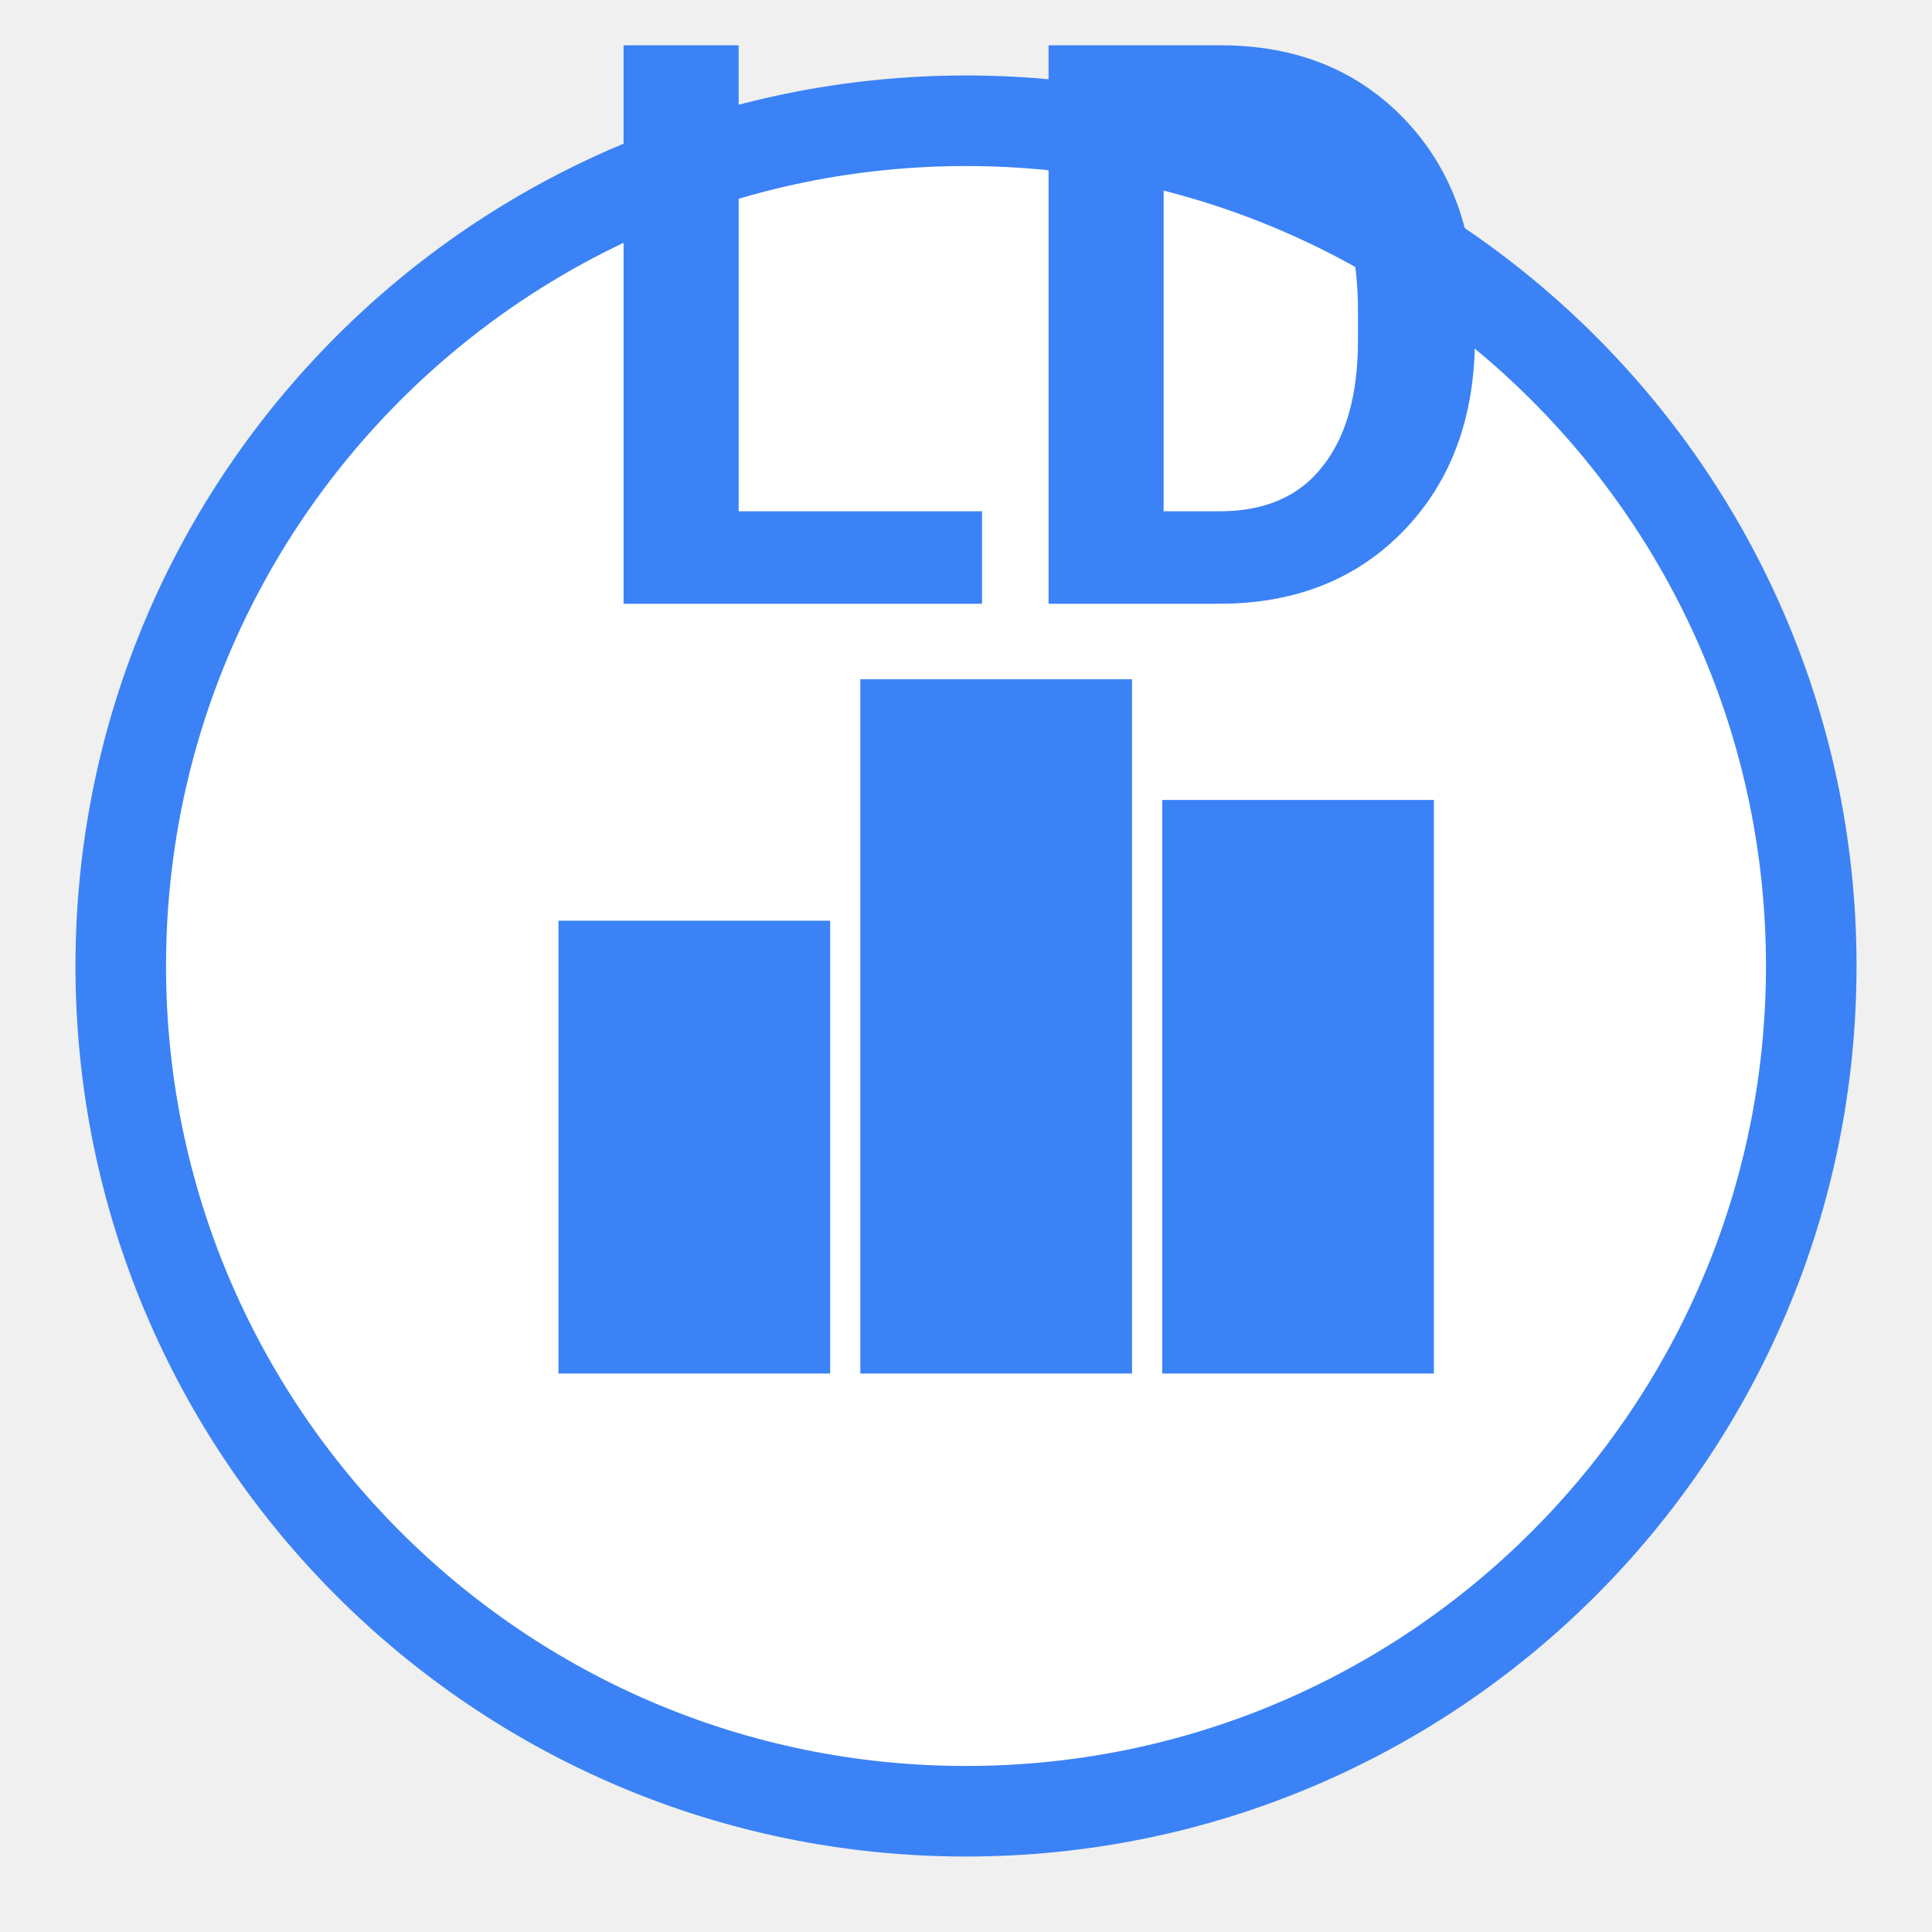
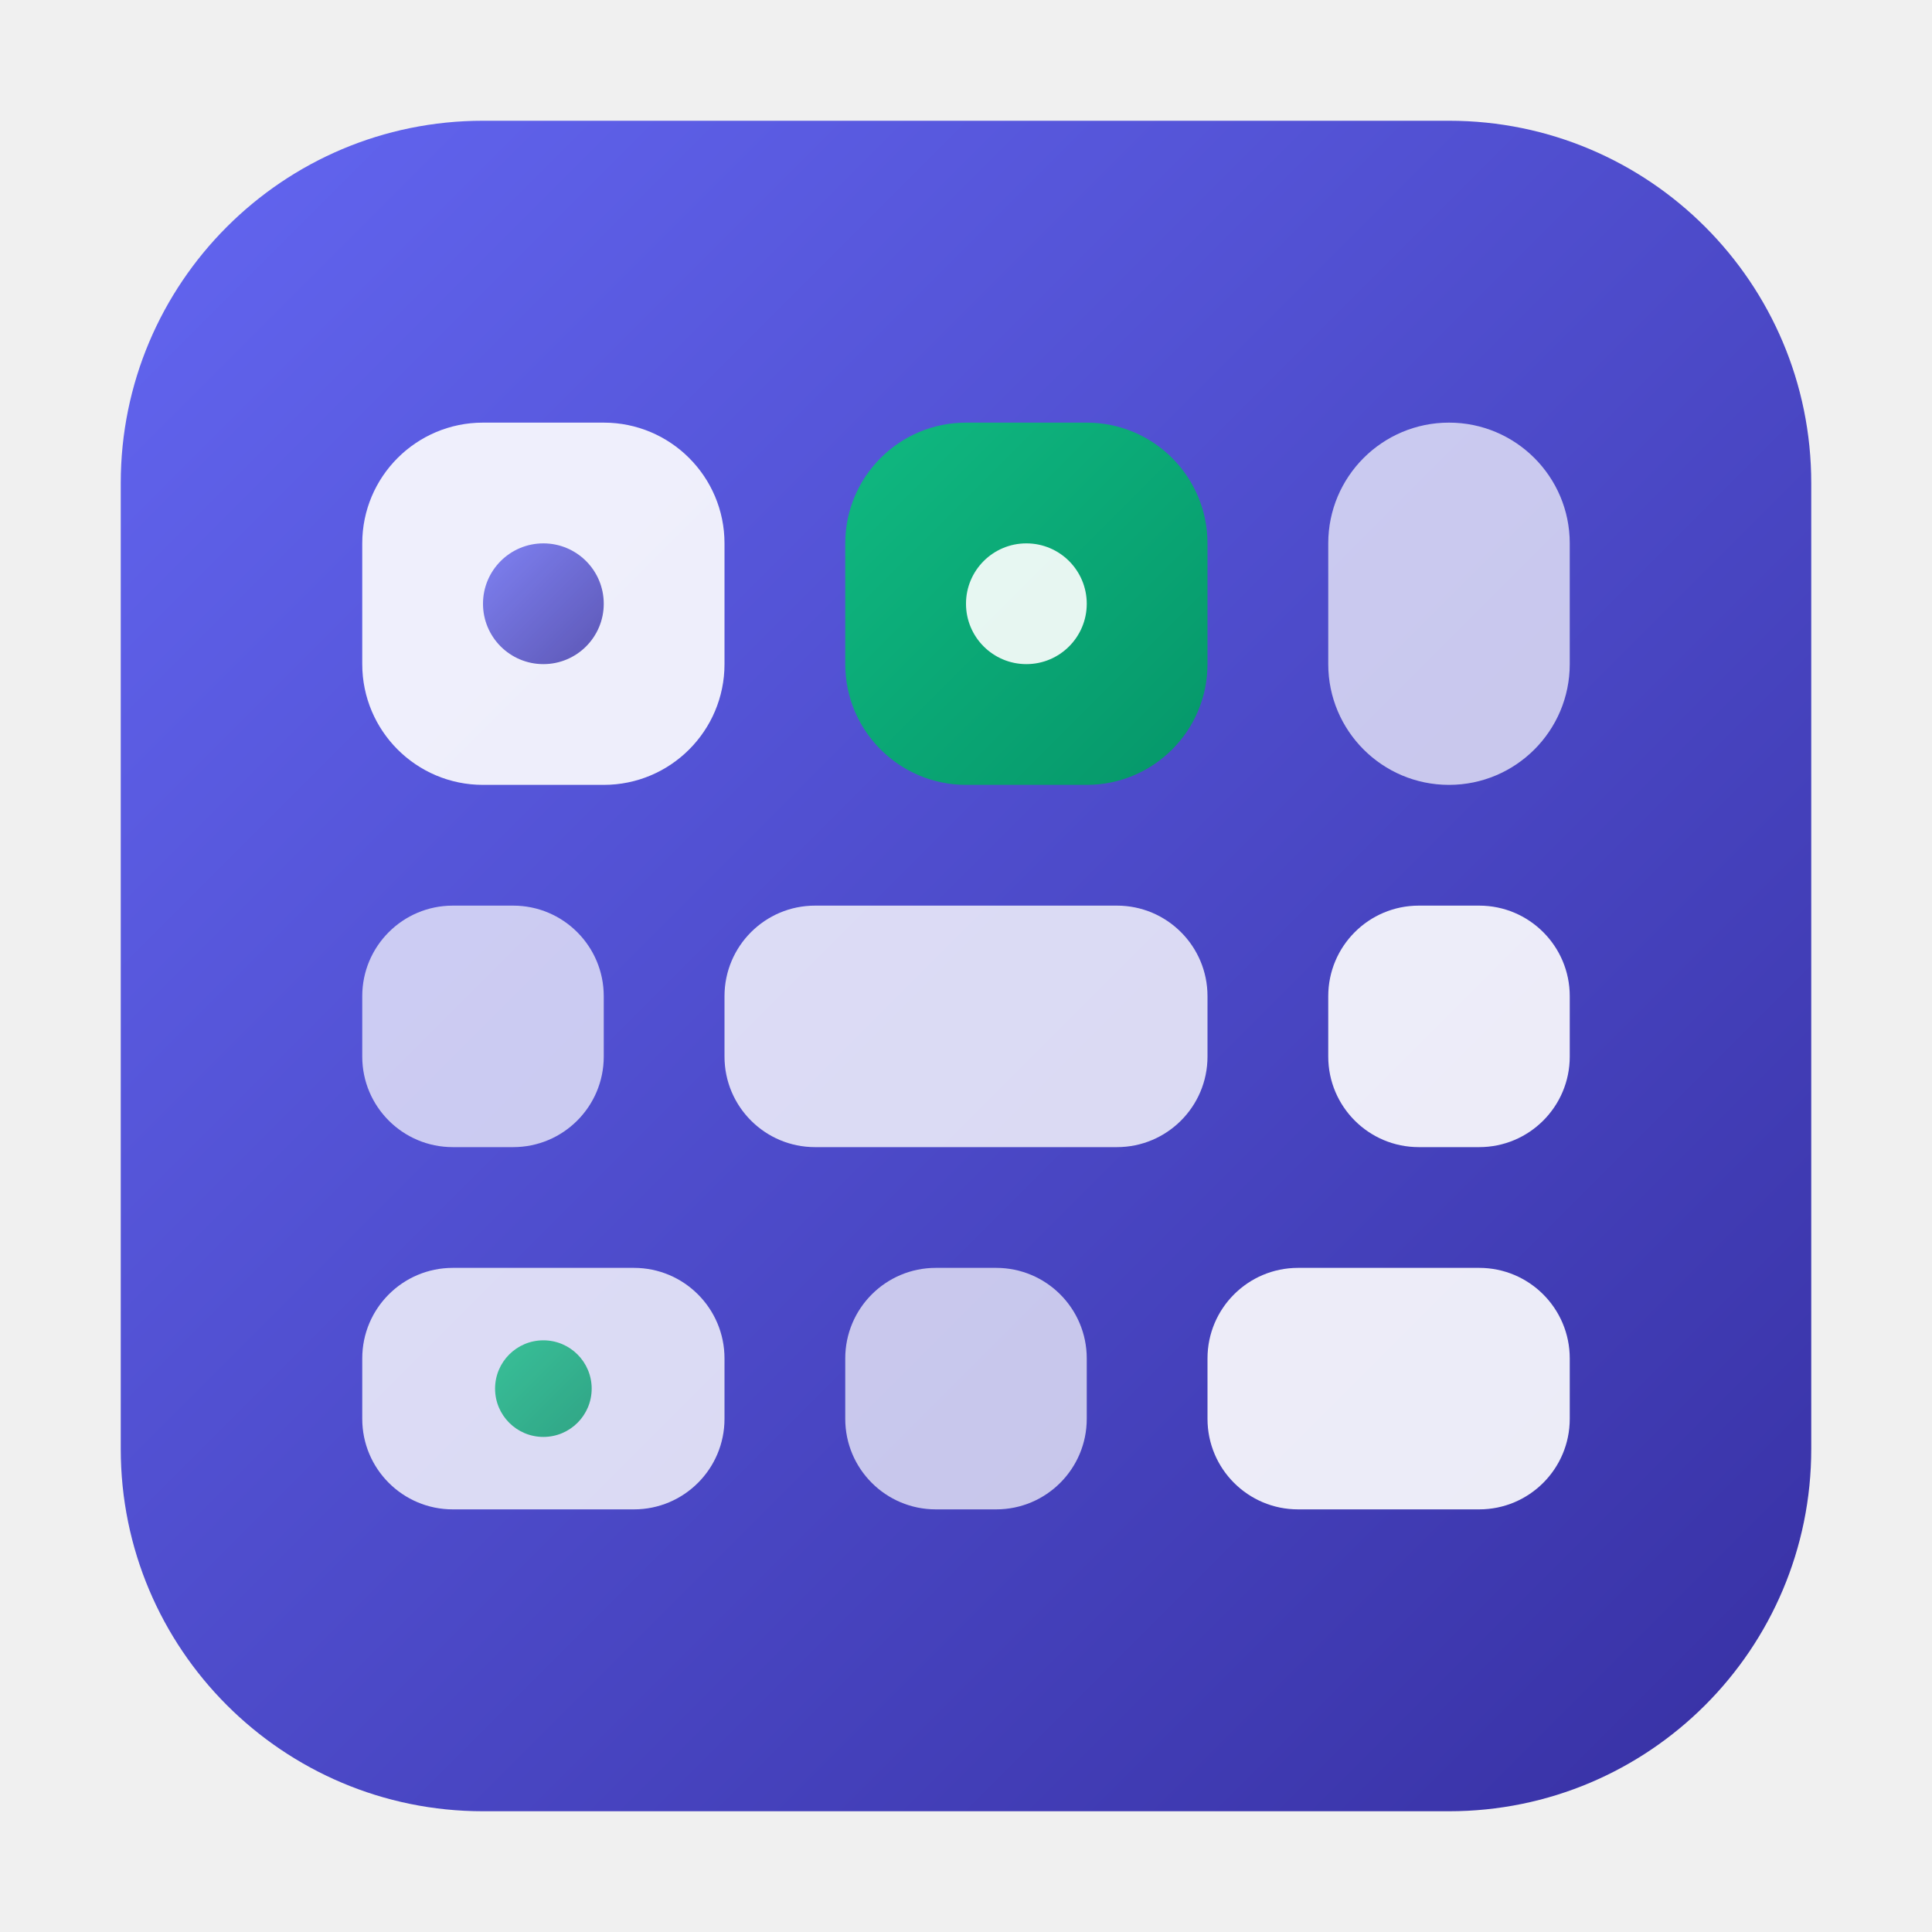
<svg xmlns="http://www.w3.org/2000/svg" width="32" height="32" viewBox="0 0 32 32">
-   <style>
-         path,
-         circle {
-             stroke-width: 1.5;
-         }
- 
-         .bg {
-             fill: #ffffff;
-             stroke: #3b82f6;
-         }
- 
-         .icon {
-             fill: #3b82f6;
-             stroke: #3b82f6;
-         }
- 
-         .text {
-             fill: #3b82f6;
-             font-family: -apple-system, BlinkMacSystemFont, 'Segoe UI', Roboto, Oxygen, Ubuntu, Cantarell, 'Open Sans', 'Helvetica Neue', sans-serif;
-             font-weight: bold;
-             font-size: 13px;
-         }
- 
-         @media (prefers-color-scheme: dark) {
-             .bg {
-                 fill: #1e3a8a;
-                 stroke: #93c5fd;
-             }
- 
-             .icon {
-                 fill: #93c5fd;
-                 stroke: #93c5fd;
-             }
- 
-             .text {
-                 fill: #93c5fd;
-             }
-         }
-     </style>
-   <circle cx="16" cy="16" r="14" class="bg" />
-   <path d="M10,22 L10,16 L13,16 L13,22 Z M15,22 L15,12 L18,12 L18,22 Z M20,22 L20,14 L23,14 L23,22 Z" class="icon" />
-   <text x="9.5" y="10" class="text">LD</text>
+   <defs>
+     <linearGradient id="primaryGradient" x1="0%" y1="0%" x2="100%" y2="100%">
+       <stop offset="0%" style="stop-color:#6366f1;stop-opacity:1" />
+       <stop offset="100%" style="stop-color:#3730a3;stop-opacity:1" />
+     </linearGradient>
+     <linearGradient id="accentGradient" x1="0%" y1="0%" x2="100%" y2="100%">
+       <stop offset="0%" style="stop-color:#10b981;stop-opacity:1" />
+       <stop offset="100%" style="stop-color:#059669;stop-opacity:1" />
+     </linearGradient>
+   </defs>
+   <rect x="2" y="2" width="28" height="28" rx="6" fill="url(#primaryGradient)" />
+   <rect x="6" y="7" width="6" height="6" rx="2" fill="white" opacity="0.9" />
+   <rect x="14" y="7" width="6" height="6" rx="2" fill="url(#accentGradient)" />
+   <rect x="22" y="7" width="4" height="6" rx="2" fill="white" opacity="0.7" />
+   <rect x="6" y="15" width="4" height="4" rx="1.5" fill="white" opacity="0.7" />
+   <rect x="12" y="15" width="8" height="4" rx="1.5" fill="white" opacity="0.8" />
+   <rect x="22" y="15" width="4" height="4" rx="1.5" fill="white" opacity="0.9" />
+   <rect x="6" y="21" width="6" height="4" rx="1.5" fill="white" opacity="0.8" />
+   <rect x="14" y="21" width="4" height="4" rx="1.5" fill="white" opacity="0.7" />
+   <rect x="20" y="21" width="6" height="4" rx="1.5" fill="white" opacity="0.9" />
+   <circle cx="9" cy="10" r="1" fill="url(#primaryGradient)" opacity="0.8" />
+   <circle cx="17" cy="10" r="1" fill="white" opacity="0.9" />
+   <circle cx="9" cy="23" r="0.8" fill="url(#accentGradient)" opacity="0.8" />
</svg>
